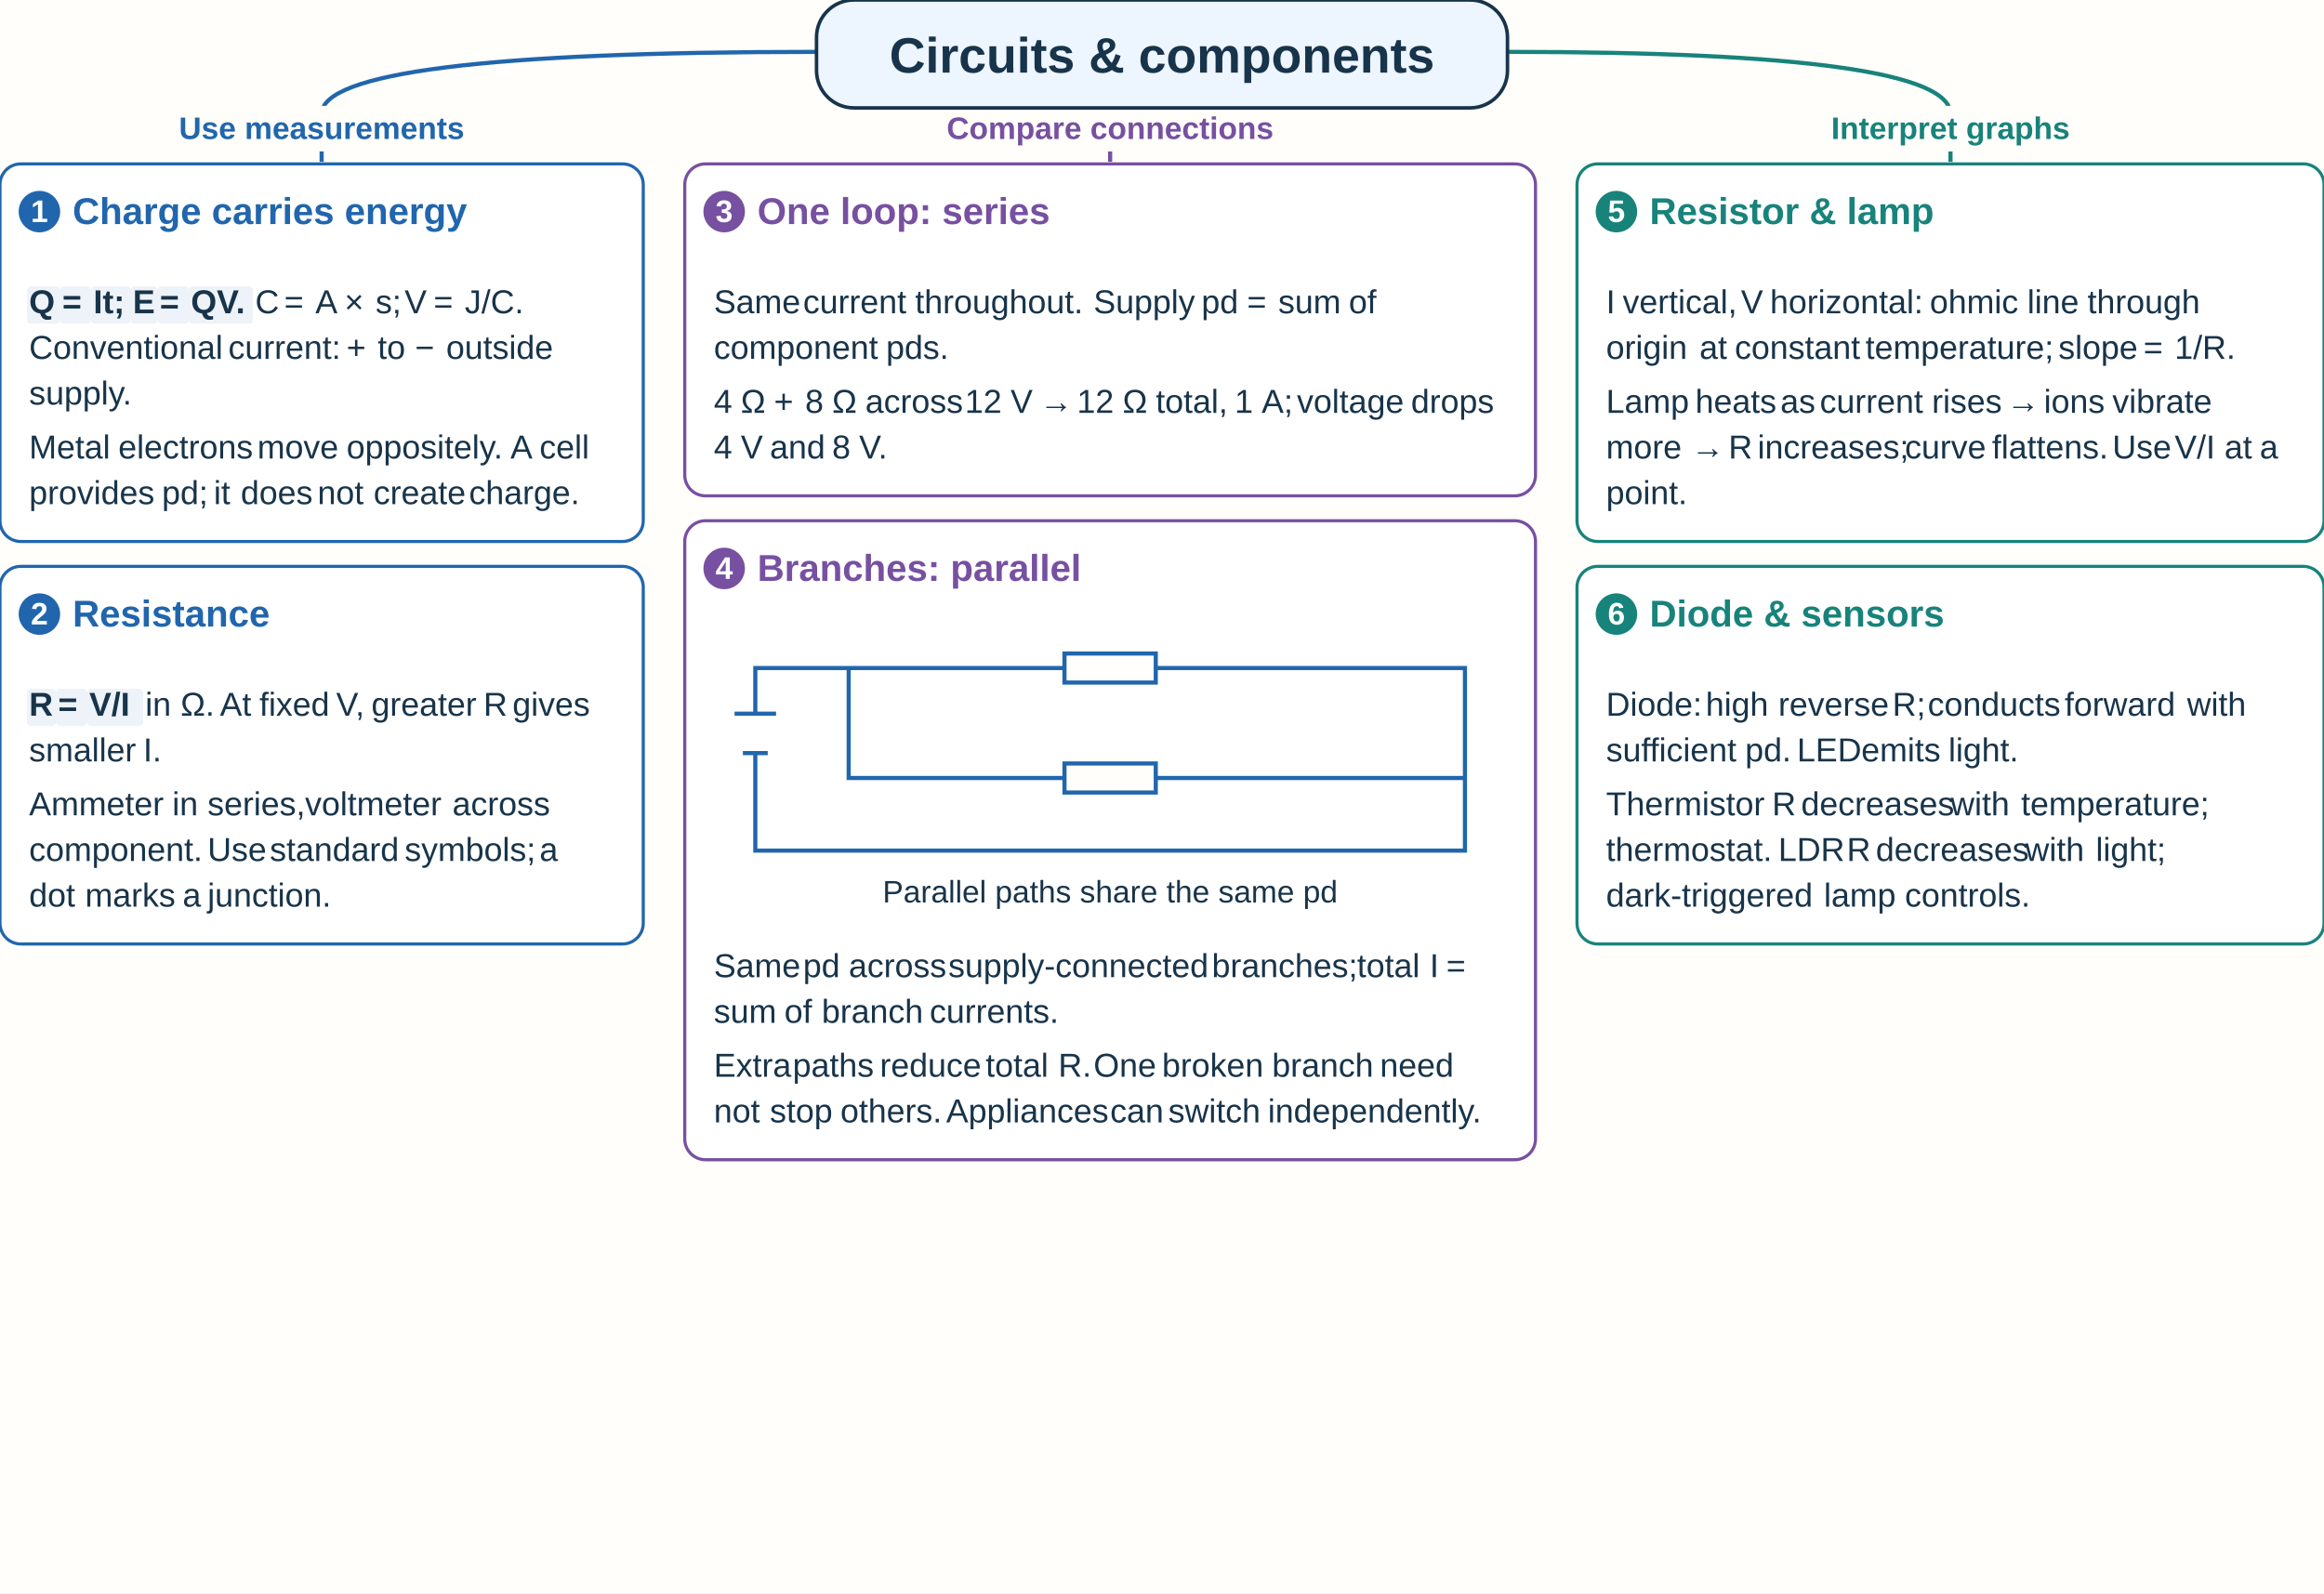
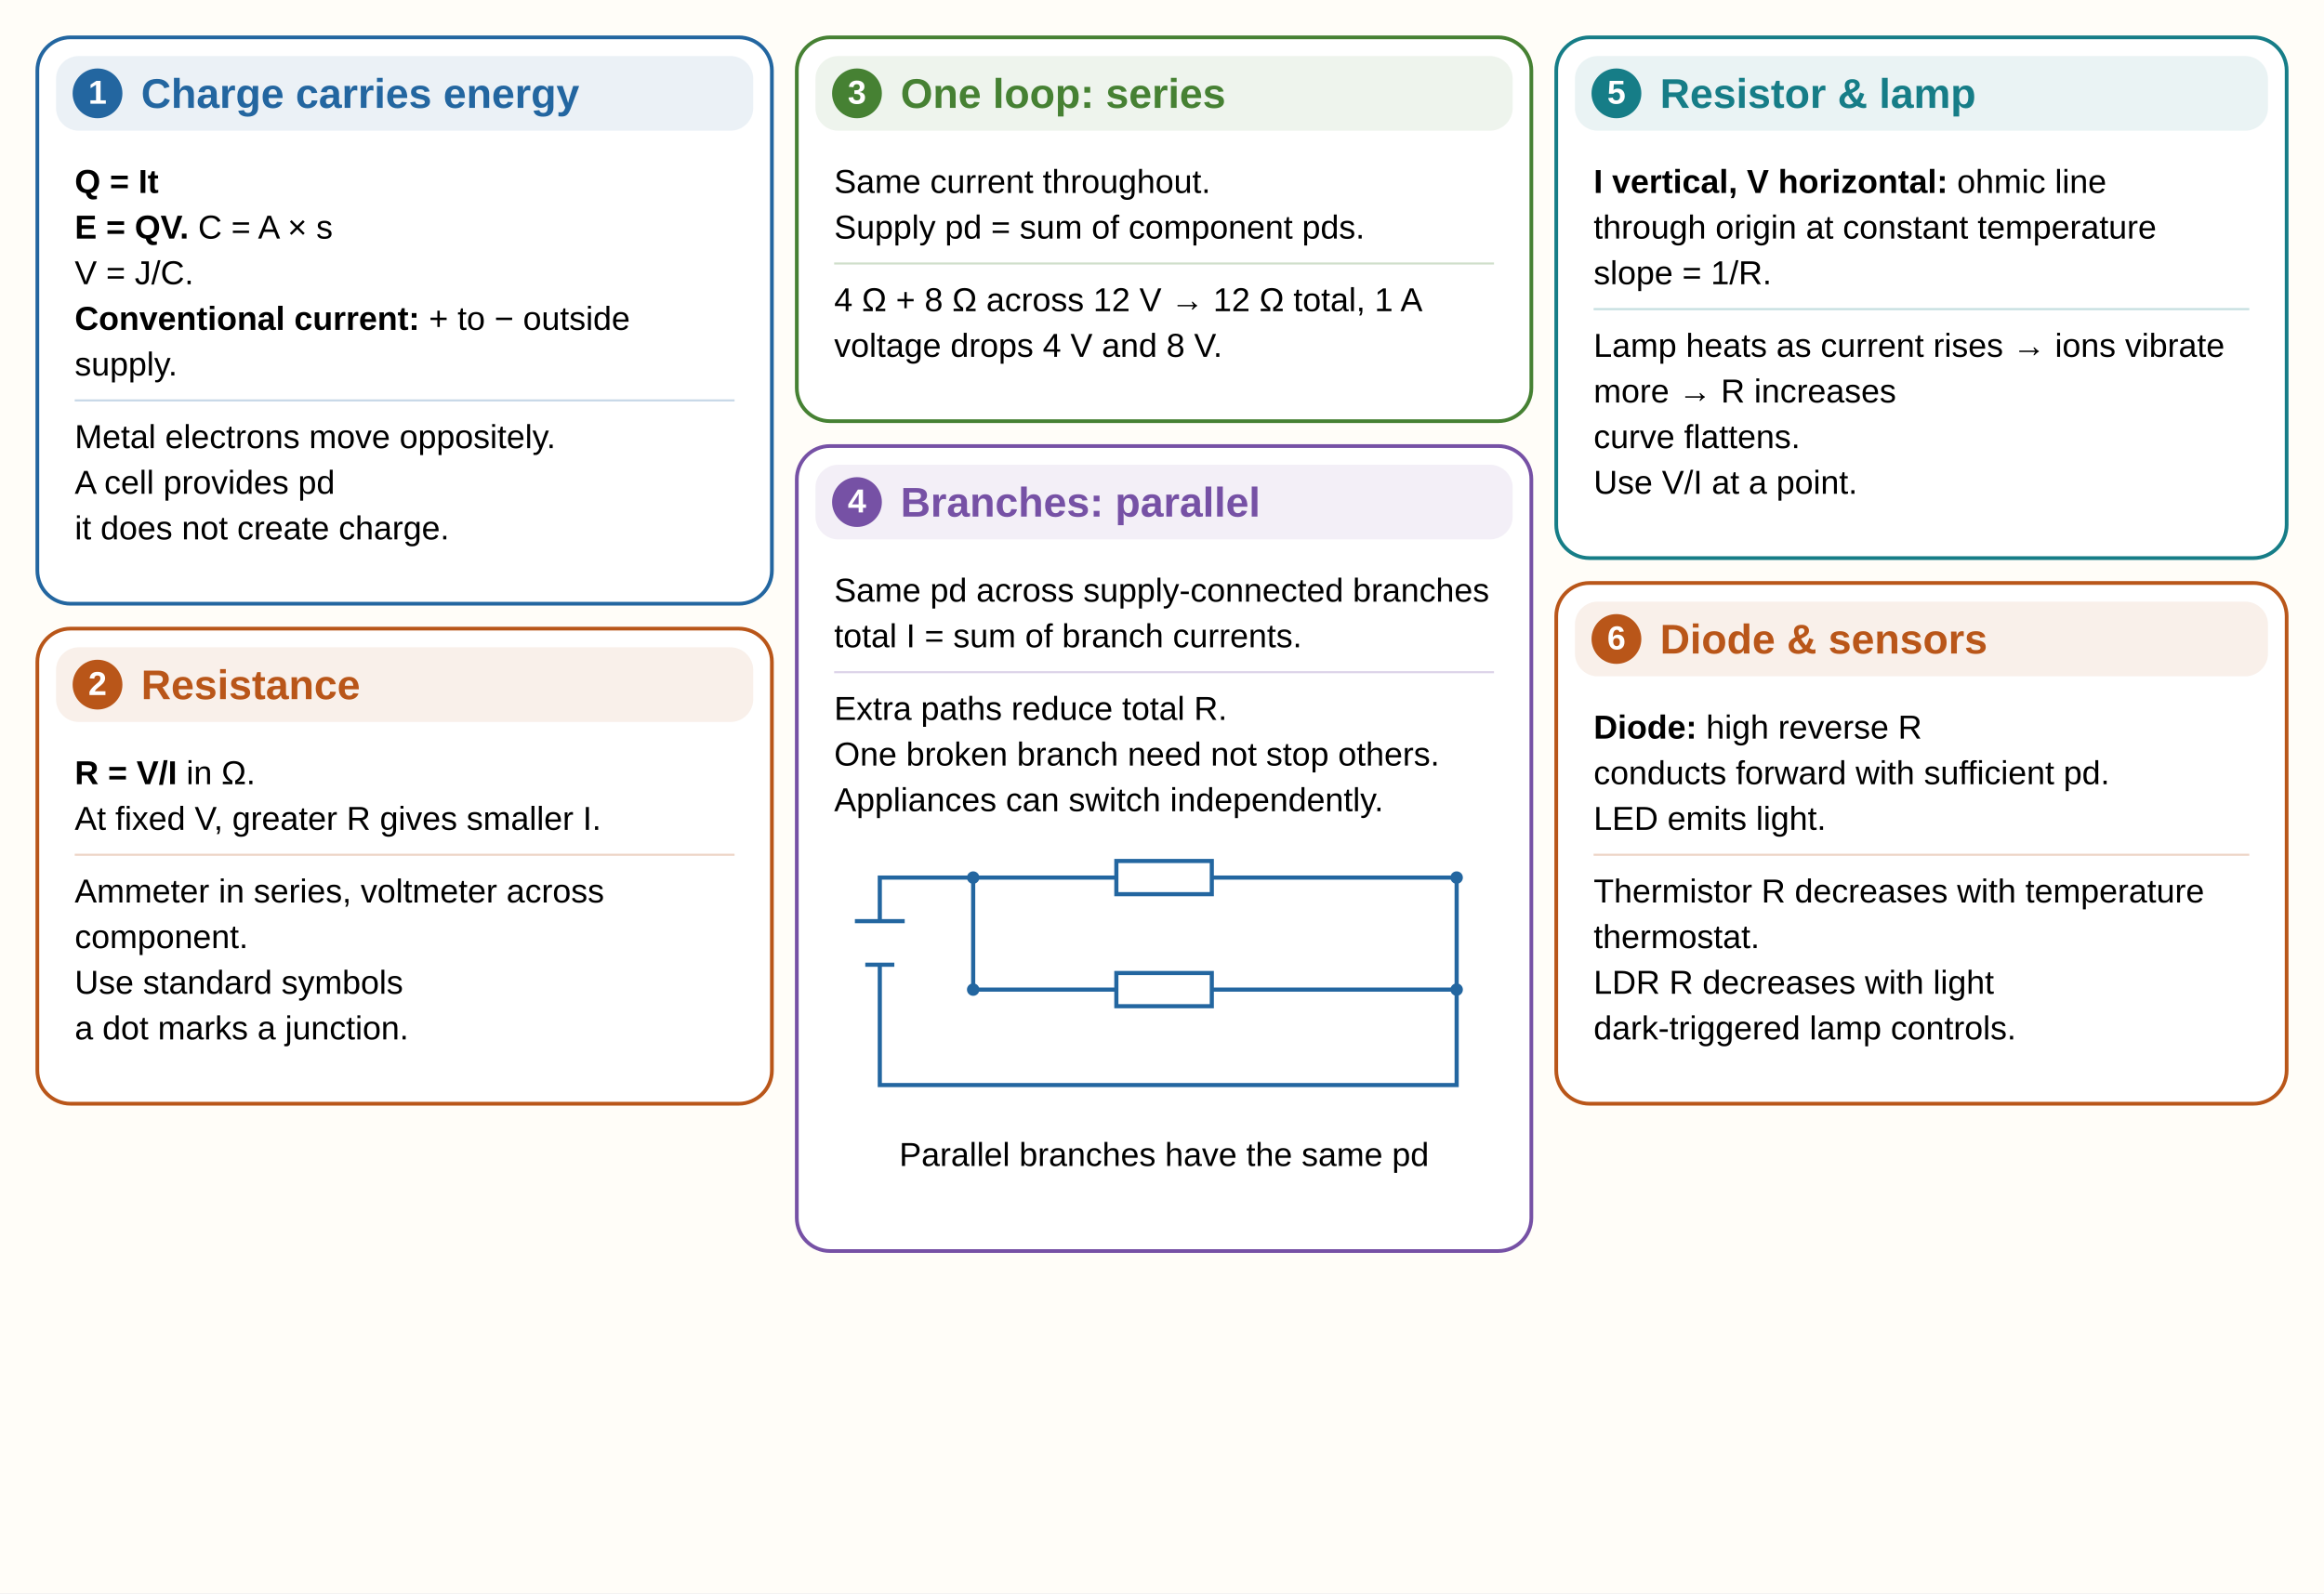
- <svg xmlns="http://www.w3.org/2000/svg" width="2400" height="1645.714" viewBox="0 0 1120 768" role="img" aria-labelledby="title description" data-print-width-mm="277" data-body-size="16">
+ <svg xmlns="http://www.w3.org/2000/svg" width="2400" height="1645.714" viewBox="0 0 1120 768" role="img" aria-labelledby="map-title map-description" data-print-width-mm="277" font-family="Segoe UI,Arial,sans-serif">
  <defs>
-     <radialGradient id="animalFill">
-       <stop stop-color="#fff5de" />
-       <stop offset="1" stop-color="#dceafd" />
-     </radialGradient>
-     <radialGradient id="nucleusFill">
-       <stop stop-color="#ddc7f4" />
-       <stop offset="1" stop-color="#9b79c2" />
-     </radialGradient>
-     <linearGradient id="leafFill" x2="0" y2="1">
-       <stop stop-color="#edf7b8" />
-       <stop offset="1" stop-color="#bfd882" />
-     </linearGradient>
+     <marker id="arrow-2366a0" viewBox="0 0 10 10" refX="9" refY="5" markerWidth="4" markerHeight="4" orient="auto-start-reverse">
+       <path d="M1 1L9 5L1 9" fill="none" stroke="#2366a0" stroke-width="2" stroke-linejoin="round" />
+     </marker>
+     <marker id="arrow-b95619" viewBox="0 0 10 10" refX="9" refY="5" markerWidth="4" markerHeight="4" orient="auto-start-reverse">
+       <path d="M1 1L9 5L1 9" fill="none" stroke="#b95619" stroke-width="2" stroke-linejoin="round" />
+     </marker>
+     <marker id="arrow-468133" viewBox="0 0 10 10" refX="9" refY="5" markerWidth="4" markerHeight="4" orient="auto-start-reverse">
+       <path d="M1 1L9 5L1 9" fill="none" stroke="#468133" stroke-width="2" stroke-linejoin="round" />
+     </marker>
+     <marker id="arrow-7651a5" viewBox="0 0 10 10" refX="9" refY="5" markerWidth="4" markerHeight="4" orient="auto-start-reverse">
+       <path d="M1 1L9 5L1 9" fill="none" stroke="#7651a5" stroke-width="2" stroke-linejoin="round" />
+     </marker>
+     <marker id="arrow-167d87" viewBox="0 0 10 10" refX="9" refY="5" markerWidth="4" markerHeight="4" orient="auto-start-reverse">
+       <path d="M1 1L9 5L1 9" fill="none" stroke="#167d87" stroke-width="2" stroke-linejoin="round" />
+     </marker>
+     <marker id="arrow-b95619" viewBox="0 0 10 10" refX="9" refY="5" markerWidth="4" markerHeight="4" orient="auto-start-reverse">
+       <path d="M1 1L9 5L1 9" fill="none" stroke="#b95619" stroke-width="2" stroke-linejoin="round" />
+     </marker>
  </defs>
-   <rect width="1120" height="768" fill="#fffefa" />
-   <g font-family="Segoe UI, Arial, sans-serif" fill="#18344a">
-     <path class="relationship-path" d="M393.5 25Q155.0 25 155.0 55V78" stroke="#2166ad" stroke-width="2" fill="none" />
-     <rect x="78.0" y="51" width="154.0" height="22" rx="5" fill="#fffefa" />
-     <text class="diagram-label" x="155.00" y="67.00" font-size="15" fill="#2166ad" font-weight="700" text-anchor="middle">Use measurements</text>
-     <g class="map-section" id="section-1" data-source-panel="0" data-bounds="0,0,310,182" transform="translate(0 79)">
-       <rect width="310" height="182" rx="10" fill="white" stroke="#2166ad" stroke-width="1.5" />
-       <g class="section-heading">
-         <circle cx="19" cy="23" r="10" fill="#2166ad" />
-         <text class="" x="19.00" y="28.00" font-size="15" fill="white" font-weight="700" text-anchor="middle">1</text>
-         <text class="" x="35.00" y="29.00" font-size="18" fill="#2166ad" font-weight="700" text-anchor="start">Charge carries energy</text>
-       </g>
-       <g class="section-body">
-         <rect x="13.00" y="59.00" width="16.00" height="18" rx="2" fill="#2166ad" opacity=".08" />
-         <text class="body-text" x="14.00" y="72.00" font-size="16" fill="#18344a" font-weight="700" text-anchor="start">Q</text>
-         <rect x="29.00" y="59.00" width="15.00" height="18" rx="2" fill="#2166ad" opacity=".08" />
-         <text class="body-text" x="30.00" y="72.00" font-size="16" fill="#18344a" font-weight="700" text-anchor="start">=</text>
-         <rect x="44.00" y="59.00" width="19.00" height="18" rx="2" fill="#2166ad" opacity=".08" />
-         <text class="body-text" x="45.00" y="72.00" font-size="16" fill="#18344a" font-weight="700" text-anchor="start">It;</text>
-         <rect x="63.00" y="59.00" width="13.00" height="18" rx="2" fill="#2166ad" opacity=".08" />
-         <text class="body-text" x="64.00" y="72.00" font-size="16" fill="#18344a" font-weight="700" text-anchor="start">E</text>
-         <rect x="76.00" y="59.00" width="15.00" height="18" rx="2" fill="#2166ad" opacity=".08" />
-         <text class="body-text" x="77.00" y="72.00" font-size="16" fill="#18344a" font-weight="700" text-anchor="start">=</text>
-         <rect x="91.00" y="59.00" width="30.98" height="18" rx="2" fill="#2166ad" opacity=".08" />
-         <text class="body-text" x="92.00" y="72.00" font-size="16" fill="#18344a" font-weight="700" text-anchor="start">QV.</text>
-         <text class="body-text" x="122.98" y="72.00" font-size="16" fill="#18344a" font-weight="400" text-anchor="start">C</text>
-         <text class="body-text" x="136.98" y="72.00" font-size="16" fill="#18344a" font-weight="400" text-anchor="start">=</text>
-         <text class="body-text" x="151.98" y="72.00" font-size="16" fill="#18344a" font-weight="400" text-anchor="start">A</text>
-         <text class="body-text" x="165.98" y="72.00" font-size="16" fill="#18344a" font-weight="400" text-anchor="start">×</text>
-         <text class="body-text" x="180.98" y="72.00" font-size="16" fill="#18344a" font-weight="400" text-anchor="start">s;</text>
-         <text class="body-text" x="194.98" y="72.00" font-size="16" fill="#18344a" font-weight="400" text-anchor="start">V</text>
-         <text class="body-text" x="208.98" y="72.00" font-size="16" fill="#18344a" font-weight="400" text-anchor="start">=</text>
-         <text class="body-text" x="223.98" y="72.00" font-size="16" fill="#18344a" font-weight="400" text-anchor="start">J/C.</text>
-         <text class="body-text" x="14.00" y="94.00" font-size="16" fill="#18344a" font-weight="400" text-anchor="start">Conventional</text>
-         <text class="body-text" x="110.00" y="94.00" font-size="16" fill="#18344a" font-weight="400" text-anchor="start">current:</text>
-         <text class="body-text" x="167.00" y="94.00" font-size="16" fill="#18344a" font-weight="400" text-anchor="start">+</text>
-         <text class="body-text" x="182.00" y="94.00" font-size="16" fill="#18344a" font-weight="400" text-anchor="start">to</text>
-         <text class="body-text" x="200.00" y="94.00" font-size="16" fill="#18344a" font-weight="400" text-anchor="start">−</text>
-         <text class="body-text" x="215.00" y="94.00" font-size="16" fill="#18344a" font-weight="400" text-anchor="start">outside</text>
-         <text class="body-text" x="14.00" y="116.00" font-size="16" fill="#18344a" font-weight="400" text-anchor="start">supply.</text>
-         <text class="body-text" x="14.00" y="142.00" font-size="16" fill="#18344a" font-weight="400" text-anchor="start">Metal</text>
-         <text class="body-text" x="57.00" y="142.00" font-size="16" fill="#18344a" font-weight="400" text-anchor="start">electrons</text>
-         <text class="body-text" x="124.00" y="142.00" font-size="16" fill="#18344a" font-weight="400" text-anchor="start">move</text>
-         <text class="body-text" x="167.00" y="142.00" font-size="16" fill="#18344a" font-weight="400" text-anchor="start">oppositely.</text>
-         <text class="body-text" x="245.98" y="142.00" font-size="16" fill="#18344a" font-weight="400" text-anchor="start">A</text>
-         <text class="body-text" x="259.98" y="142.00" font-size="16" fill="#18344a" font-weight="400" text-anchor="start">cell</text>
-         <text class="body-text" x="14.00" y="164.00" font-size="16" fill="#18344a" font-weight="400" text-anchor="start">provides</text>
-         <text class="body-text" x="78.00" y="164.00" font-size="16" fill="#18344a" font-weight="400" text-anchor="start">pd;</text>
-         <text class="body-text" x="103.00" y="164.00" font-size="16" fill="#18344a" font-weight="400" text-anchor="start">it</text>
-         <text class="body-text" x="116.00" y="164.00" font-size="16" fill="#18344a" font-weight="400" text-anchor="start">does</text>
-         <text class="body-text" x="153.00" y="164.00" font-size="16" fill="#18344a" font-weight="400" text-anchor="start">not</text>
-         <text class="body-text" x="180.00" y="164.00" font-size="16" fill="#18344a" font-weight="400" text-anchor="start">create</text>
-         <text class="body-text" x="226.00" y="164.00" font-size="16" fill="#18344a" font-weight="400" text-anchor="start">charge.</text>
+   <rect width="1120" height="768" fill="#fffdf8" />
+   <g class="map-section" id="section-1" data-source-panel="0" data-bounds="0,0,354,273" transform="translate(18 18)">
+     <rect width="354" height="273" rx="16" fill="white" stroke="#2366a0" stroke-width="1.8" />
+     <g class="section-heading">
+       <rect x="9" y="9" width="336" height="36" rx="11" fill="#2366a0" opacity=".09" />
+       <circle cx="29" cy="27" r="12" fill="#2366a0" />
+       <text class="diagram-label" x="29" y="32" font-size="16" fill="white" font-weight="700" text-anchor="middle">1</text>
+       <text class="panel-title" x="50" y="34" font-size="20" fill="#2366a0" font-weight="700" text-anchor="start">Charge carries energy</text>
+     </g>
+     <g class="section-body">
+       <text class="body-text" x="18" y="75" font-size="16" fill="#000000" font-weight="400" text-anchor="start">
+         <tspan font-weight="700">Q</tspan>
+         <tspan font-weight="700">=</tspan>
+         <tspan font-weight="700">It</tspan>
+       </text>
+       <text class="body-text" x="18" y="97" font-size="16" fill="#000000" font-weight="400" text-anchor="start">
+         <tspan font-weight="700">E</tspan>
+         <tspan font-weight="700">=</tspan>
+         <tspan font-weight="700">QV.</tspan> C = A × s</text>
+       <text class="body-text" x="18" y="119" font-size="16" fill="#000000" font-weight="400" text-anchor="start">V = J/C.</text>
+       <text class="body-text" x="18" y="141" font-size="16" fill="#000000" font-weight="400" text-anchor="start">
+         <tspan font-weight="700">Conventional</tspan>
+         <tspan font-weight="700">current:</tspan> + to − outside</text>
+       <text class="body-text" x="18" y="163" font-size="16" fill="#000000" font-weight="400" text-anchor="start">supply.</text>
+       <path class="section-divider" d="M18 175H336" stroke="#2366a0" stroke-opacity=".25" stroke-width="1" fill="none" />
+       <text class="body-text" x="18" y="198" font-size="16" fill="#000000" font-weight="400" text-anchor="start">Metal electrons move oppositely.</text>
+       <text class="body-text" x="18" y="220" font-size="16" fill="#000000" font-weight="400" text-anchor="start">A cell provides pd</text>
+       <text class="body-text" x="18" y="242" font-size="16" fill="#000000" font-weight="400" text-anchor="start">it does not create charge.</text>
+     </g>
+   </g>
+   <g class="map-section" id="section-2" data-source-panel="1" data-bounds="0,0,354,229" transform="translate(18 303)">
+     <rect width="354" height="229" rx="16" fill="white" stroke="#b95619" stroke-width="1.8" />
+     <g class="section-heading">
+       <rect x="9" y="9" width="336" height="36" rx="11" fill="#b95619" opacity=".09" />
+       <circle cx="29" cy="27" r="12" fill="#b95619" />
+       <text class="diagram-label" x="29" y="32" font-size="16" fill="white" font-weight="700" text-anchor="middle">2</text>
+       <text class="panel-title" x="50" y="34" font-size="20" fill="#b95619" font-weight="700" text-anchor="start">Resistance</text>
+     </g>
+     <g class="section-body">
+       <text class="body-text" x="18" y="75" font-size="16" fill="#000000" font-weight="400" text-anchor="start">
+         <tspan font-weight="700">R</tspan>
+         <tspan font-weight="700">=</tspan>
+         <tspan font-weight="700">V/I</tspan> in Ω.</text>
+       <text class="body-text" x="18" y="97" font-size="16" fill="#000000" font-weight="400" text-anchor="start">At fixed V, greater R gives smaller I.</text>
+       <path class="section-divider" d="M18 109H336" stroke="#b95619" stroke-opacity=".25" stroke-width="1" fill="none" />
+       <text class="body-text" x="18" y="132" font-size="16" fill="#000000" font-weight="400" text-anchor="start">Ammeter in series, voltmeter across</text>
+       <text class="body-text" x="18" y="154" font-size="16" fill="#000000" font-weight="400" text-anchor="start">component.</text>
+       <text class="body-text" x="18" y="176" font-size="16" fill="#000000" font-weight="400" text-anchor="start">Use standard symbols</text>
+       <text class="body-text" x="18" y="198" font-size="16" fill="#000000" font-weight="400" text-anchor="start">a dot marks a junction.</text>
+     </g>
+   </g>
+   <g class="map-section" id="section-3" data-source-panel="2" data-bounds="0,0,354,185" transform="translate(384 18)">
+     <rect width="354" height="185" rx="16" fill="white" stroke="#468133" stroke-width="1.8" />
+     <g class="section-heading">
+       <rect x="9" y="9" width="336" height="36" rx="11" fill="#468133" opacity=".09" />
+       <circle cx="29" cy="27" r="12" fill="#468133" />
+       <text class="diagram-label" x="29" y="32" font-size="16" fill="white" font-weight="700" text-anchor="middle">3</text>
+       <text class="panel-title" x="50" y="34" font-size="20" fill="#468133" font-weight="700" text-anchor="start">One loop: series</text>
+     </g>
+     <g class="section-body">
+       <text class="body-text" x="18" y="75" font-size="16" fill="#000000" font-weight="400" text-anchor="start">Same current throughout.</text>
+       <text class="body-text" x="18" y="97" font-size="16" fill="#000000" font-weight="400" text-anchor="start">Supply pd = sum of component pds.</text>
+       <path class="section-divider" d="M18 109H336" stroke="#468133" stroke-opacity=".25" stroke-width="1" fill="none" />
+       <text class="body-text" x="18" y="132" font-size="16" fill="#000000" font-weight="400" text-anchor="start">4 Ω + 8 Ω across 12 V → 12 Ω total, 1 A</text>
+       <text class="body-text" x="18" y="154" font-size="16" fill="#000000" font-weight="400" text-anchor="start">voltage drops 4 V and 8 V.</text>
+     </g>
+   </g>
+   <g class="map-section" id="section-4" data-source-panel="3" data-bounds="0,0,354,388" transform="translate(384 215)">
+     <rect width="354" height="388" rx="16" fill="white" stroke="#7651a5" stroke-width="1.8" />
+     <g class="section-heading">
+       <rect x="9" y="9" width="336" height="36" rx="11" fill="#7651a5" opacity=".09" />
+       <circle cx="29" cy="27" r="12" fill="#7651a5" />
+       <text class="diagram-label" x="29" y="32" font-size="16" fill="white" font-weight="700" text-anchor="middle">4</text>
+       <text class="panel-title" x="50" y="34" font-size="20" fill="#7651a5" font-weight="700" text-anchor="start">Branches: parallel</text>
+     </g>
+     <g class="section-body">
+       <text class="body-text" x="18" y="75" font-size="16" fill="#000000" font-weight="400" text-anchor="start">Same pd across supply-connected branches</text>
+       <text class="body-text" x="18" y="97" font-size="16" fill="#000000" font-weight="400" text-anchor="start">total I = sum of branch currents.</text>
+       <path class="section-divider" d="M18 109H336" stroke="#7651a5" stroke-opacity=".25" stroke-width="1" fill="none" />
+       <text class="body-text" x="18" y="132" font-size="16" fill="#000000" font-weight="400" text-anchor="start">Extra paths reduce total R.</text>
+       <text class="body-text" x="18" y="154" font-size="16" fill="#000000" font-weight="400" text-anchor="start">One broken branch need not stop others.</text>
+       <text class="body-text" x="18" y="176" font-size="16" fill="#000000" font-weight="400" text-anchor="start">Appliances can switch independently.</text>
+       <g transform="translate(18 194)">
+         <g class="concept-illustration">
+           <path d="M22 35V14H67M22 56V114H300V14H182.0M67 14H136.0M67 14V68H136.0M182.0 68H300M10 35H34M15 56H29" fill="none" stroke="#2366a0" stroke-width="2" />
+           <rect x="136.0" y="6" width="46" height="16" fill="white" stroke="#2366a0" stroke-width="2" />
+           <rect x="136.0" y="60" width="46" height="16" fill="white" stroke="#2366a0" stroke-width="2" />
+           <circle cx="67" cy="14" r="3" fill="#2366a0" />
+           <circle cx="67" cy="68" r="3" fill="#2366a0" />
+           <circle cx="300" cy="14" r="3" fill="#2366a0" />
+           <circle cx="300" cy="68" r="3" fill="#2366a0" />
+           <text class="diagram-label" x="159.0" y="153" font-size="16" fill="#000000" text-anchor="middle">Parallel branches have the same pd</text>
+         </g>
      </g>
    </g>
-     <g class="map-section" id="section-2" data-source-panel="1" data-bounds="0,0,310,182" transform="translate(0 273)">
-       <rect width="310" height="182" rx="10" fill="white" stroke="#2166ad" stroke-width="1.5" />
-       <g class="section-heading">
-         <circle cx="19" cy="23" r="10" fill="#2166ad" />
-         <text class="" x="19.00" y="28.00" font-size="15" fill="white" font-weight="700" text-anchor="middle">2</text>
-         <text class="" x="35.00" y="29.00" font-size="18" fill="#2166ad" font-weight="700" text-anchor="start">Resistance</text>
-       </g>
-       <g class="section-body">
-         <rect x="13.00" y="59.00" width="14.00" height="18" rx="2" fill="#2166ad" opacity=".08" />
-         <text class="body-text" x="14.00" y="72.00" font-size="16" fill="#18344a" font-weight="700" text-anchor="start">R</text>
-         <rect x="27.00" y="59.00" width="15.00" height="18" rx="2" fill="#2166ad" opacity=".08" />
-         <text class="body-text" x="28.00" y="72.00" font-size="16" fill="#18344a" font-weight="700" text-anchor="start">=</text>
-         <rect x="42.00" y="59.00" width="27.00" height="18" rx="2" fill="#2166ad" opacity=".08" />
-         <text class="body-text" x="43.00" y="72.00" font-size="16" fill="#18344a" font-weight="700" text-anchor="start">V/I</text>
-         <text class="body-text" x="70.00" y="72.00" font-size="16" fill="#18344a" font-weight="400" text-anchor="start">in</text>
-         <text class="body-text" x="87.00" y="72.00" font-size="16" fill="#18344a" font-weight="400" text-anchor="start">Ω.</text>
-         <text class="body-text" x="106.00" y="72.00" font-size="16" fill="#18344a" font-weight="400" text-anchor="start">At</text>
-         <text class="body-text" x="125.00" y="72.00" font-size="16" fill="#18344a" font-weight="400" text-anchor="start">fixed</text>
-         <text class="body-text" x="162.00" y="72.00" font-size="16" fill="#18344a" font-weight="400" text-anchor="start">V,</text>
-         <text class="body-text" x="178.98" y="72.00" font-size="16" fill="#18344a" font-weight="400" text-anchor="start">greater</text>
-         <text class="body-text" x="232.98" y="72.00" font-size="16" fill="#18344a" font-weight="400" text-anchor="start">R</text>
-         <text class="body-text" x="246.98" y="72.00" font-size="16" fill="#18344a" font-weight="400" text-anchor="start">gives</text>
-         <text class="body-text" x="14.00" y="94.00" font-size="16" fill="#18344a" font-weight="400" text-anchor="start">smaller</text>
-         <text class="body-text" x="69.00" y="94.00" font-size="16" fill="#18344a" font-weight="400" text-anchor="start">I.</text>
-         <text class="body-text" x="14.00" y="120.00" font-size="16" fill="#18344a" font-weight="400" text-anchor="start">Ammeter</text>
-         <text class="body-text" x="83.00" y="120.00" font-size="16" fill="#18344a" font-weight="400" text-anchor="start">in</text>
-         <text class="body-text" x="100.00" y="120.00" font-size="16" fill="#18344a" font-weight="400" text-anchor="start">series,</text>
-         <text class="body-text" x="147.00" y="120.00" font-size="16" fill="#18344a" font-weight="400" text-anchor="start">voltmeter</text>
-         <text class="body-text" x="218.00" y="120.00" font-size="16" fill="#18344a" font-weight="400" text-anchor="start">across</text>
-         <text class="body-text" x="14.00" y="142.00" font-size="16" fill="#18344a" font-weight="400" text-anchor="start">component.</text>
-         <text class="body-text" x="100.00" y="142.00" font-size="16" fill="#18344a" font-weight="400" text-anchor="start">Use</text>
-         <text class="body-text" x="130.00" y="142.00" font-size="16" fill="#18344a" font-weight="400" text-anchor="start">standard</text>
-         <text class="body-text" x="195.00" y="142.00" font-size="16" fill="#18344a" font-weight="400" text-anchor="start">symbols;</text>
-         <text class="body-text" x="260.00" y="142.00" font-size="16" fill="#18344a" font-weight="400" text-anchor="start">a</text>
-         <text class="body-text" x="14.00" y="164.00" font-size="16" fill="#18344a" font-weight="400" text-anchor="start">dot</text>
-         <text class="body-text" x="41.00" y="164.00" font-size="16" fill="#18344a" font-weight="400" text-anchor="start">marks</text>
-         <text class="body-text" x="88.00" y="164.00" font-size="16" fill="#18344a" font-weight="400" text-anchor="start">a</text>
-         <text class="body-text" x="100.00" y="164.00" font-size="16" fill="#18344a" font-weight="400" text-anchor="start">junction.</text>
-       </g>
+   </g>
+   <g class="map-section" id="section-5" data-source-panel="4" data-bounds="0,0,352,251" transform="translate(750 18)">
+     <rect width="352" height="251" rx="16" fill="white" stroke="#167d87" stroke-width="1.8" />
+     <g class="section-heading">
+       <rect x="9" y="9" width="334" height="36" rx="11" fill="#167d87" opacity=".09" />
+       <circle cx="29" cy="27" r="12" fill="#167d87" />
+       <text class="diagram-label" x="29" y="32" font-size="16" fill="white" font-weight="700" text-anchor="middle">5</text>
+       <text class="panel-title" x="50" y="34" font-size="20" fill="#167d87" font-weight="700" text-anchor="start">Resistor &amp; lamp</text>
    </g>
-     <path class="relationship-path" d="M560 52Q535.0 55 535.0 55V78" stroke="#7750a1" stroke-width="2" fill="none" />
-     <rect x="449.5" y="51" width="171.0" height="22" rx="5" fill="#fffefa" />
-     <text class="diagram-label" x="535.00" y="67.00" font-size="15" fill="#7750a1" font-weight="700" text-anchor="middle">Compare connections</text>
-     <g class="map-section" id="section-3" data-source-panel="2" data-bounds="0,0,410,160" transform="translate(330 79)">
-       <rect width="410" height="160" rx="10" fill="white" stroke="#7750a1" stroke-width="1.5" />
-       <g class="section-heading">
-         <circle cx="19" cy="23" r="10" fill="#7750a1" />
-         <text class="" x="19.00" y="28.00" font-size="15" fill="white" font-weight="700" text-anchor="middle">3</text>
-         <text class="" x="35.00" y="29.00" font-size="18" fill="#7750a1" font-weight="700" text-anchor="start">One loop: series</text>
-       </g>
-       <g class="section-body">
-         <text class="body-text" x="14.00" y="72.00" font-size="16" fill="#18344a" font-weight="400" text-anchor="start">Same</text>
-         <text class="body-text" x="57.00" y="72.00" font-size="16" fill="#18344a" font-weight="400" text-anchor="start">current</text>
-         <text class="body-text" x="111.00" y="72.00" font-size="16" fill="#18344a" font-weight="400" text-anchor="start">throughout.</text>
-         <text class="body-text" x="197.00" y="72.00" font-size="16" fill="#18344a" font-weight="400" text-anchor="start">Supply</text>
-         <text class="body-text" x="249.00" y="72.00" font-size="16" fill="#18344a" font-weight="400" text-anchor="start">pd</text>
-         <text class="body-text" x="271.00" y="72.00" font-size="16" fill="#18344a" font-weight="400" text-anchor="start">=</text>
-         <text class="body-text" x="286.00" y="72.00" font-size="16" fill="#18344a" font-weight="400" text-anchor="start">sum</text>
-         <text class="body-text" x="320.00" y="72.00" font-size="16" fill="#18344a" font-weight="400" text-anchor="start">of</text>
-         <text class="body-text" x="14.00" y="94.00" font-size="16" fill="#18344a" font-weight="400" text-anchor="start">component</text>
-         <text class="body-text" x="97.00" y="94.00" font-size="16" fill="#18344a" font-weight="400" text-anchor="start">pds.</text>
-         <text class="body-text" x="14.00" y="120.00" font-size="16" fill="#18344a" font-weight="400" text-anchor="start">4</text>
-         <text class="body-text" x="27.00" y="120.00" font-size="16" fill="#18344a" font-weight="400" text-anchor="start">Ω</text>
-         <text class="body-text" x="43.00" y="120.00" font-size="16" fill="#18344a" font-weight="400" text-anchor="start">+</text>
-         <text class="body-text" x="58.00" y="120.00" font-size="16" fill="#18344a" font-weight="400" text-anchor="start">8</text>
-         <text class="body-text" x="71.00" y="120.00" font-size="16" fill="#18344a" font-weight="400" text-anchor="start">Ω</text>
-         <text class="body-text" x="87.00" y="120.00" font-size="16" fill="#18344a" font-weight="400" text-anchor="start">across</text>
-         <text class="body-text" x="135.00" y="120.00" font-size="16" fill="#18344a" font-weight="400" text-anchor="start">12</text>
-         <text class="body-text" x="157.00" y="120.00" font-size="16" fill="#18344a" font-weight="400" text-anchor="start">V</text>
-         <text class="body-text" x="171.00" y="120.00" font-size="16" fill="#18344a" font-weight="400" text-anchor="start">→</text>
-         <text class="body-text" x="189.00" y="120.00" font-size="16" fill="#18344a" font-weight="400" text-anchor="start">12</text>
-         <text class="body-text" x="211.00" y="120.00" font-size="16" fill="#18344a" font-weight="400" text-anchor="start">Ω</text>
-         <text class="body-text" x="227.00" y="120.00" font-size="16" fill="#18344a" font-weight="400" text-anchor="start">total,</text>
-         <text class="body-text" x="265.00" y="120.00" font-size="16" fill="#18344a" font-weight="400" text-anchor="start">1</text>
-         <text class="body-text" x="278.00" y="120.00" font-size="16" fill="#18344a" font-weight="400" text-anchor="start">A;</text>
-         <text class="body-text" x="295.00" y="120.00" font-size="16" fill="#18344a" font-weight="400" text-anchor="start">voltage</text>
-         <text class="body-text" x="350.00" y="120.00" font-size="16" fill="#18344a" font-weight="400" text-anchor="start">drops</text>
-         <text class="body-text" x="14.00" y="142.00" font-size="16" fill="#18344a" font-weight="400" text-anchor="start">4</text>
-         <text class="body-text" x="27.00" y="142.00" font-size="16" fill="#18344a" font-weight="400" text-anchor="start">V</text>
-         <text class="body-text" x="41.00" y="142.00" font-size="16" fill="#18344a" font-weight="400" text-anchor="start">and</text>
-         <text class="body-text" x="71.00" y="142.00" font-size="16" fill="#18344a" font-weight="400" text-anchor="start">8</text>
-         <text class="body-text" x="84.00" y="142.00" font-size="16" fill="#18344a" font-weight="400" text-anchor="start">V.</text>
-       </g>
+     <g class="section-body">
+       <text class="body-text" x="18" y="75" font-size="16" fill="#000000" font-weight="400" text-anchor="start">
+         <tspan font-weight="700">I</tspan>
+         <tspan font-weight="700">vertical,</tspan>
+         <tspan font-weight="700">V</tspan>
+         <tspan font-weight="700">horizontal:</tspan> ohmic line</text>
+       <text class="body-text" x="18" y="97" font-size="16" fill="#000000" font-weight="400" text-anchor="start">through origin at constant temperature</text>
+       <text class="body-text" x="18" y="119" font-size="16" fill="#000000" font-weight="400" text-anchor="start">slope = 1/R.</text>
+       <path class="section-divider" d="M18 131H334" stroke="#167d87" stroke-opacity=".25" stroke-width="1" fill="none" />
+       <text class="body-text" x="18" y="154" font-size="16" fill="#000000" font-weight="400" text-anchor="start">Lamp heats as current rises → ions vibrate</text>
+       <text class="body-text" x="18" y="176" font-size="16" fill="#000000" font-weight="400" text-anchor="start">more → R increases</text>
+       <text class="body-text" x="18" y="198" font-size="16" fill="#000000" font-weight="400" text-anchor="start">curve flattens.</text>
+       <text class="body-text" x="18" y="220" font-size="16" fill="#000000" font-weight="400" text-anchor="start">Use V/I at a point.</text>
    </g>
-     <g class="map-section" id="section-4" data-source-panel="3" data-bounds="0,0,410,308" transform="translate(330 251)">
-       <rect width="410" height="308" rx="10" fill="white" stroke="#7750a1" stroke-width="1.5" />
-       <g class="section-heading">
-         <circle cx="19" cy="23" r="10" fill="#7750a1" />
-         <text class="" x="19.00" y="28.00" font-size="15" fill="white" font-weight="700" text-anchor="middle">4</text>
-         <text class="" x="35.00" y="29.00" font-size="18" fill="#7750a1" font-weight="700" text-anchor="start">Branches: parallel</text>
-       </g>
-       <g class="section-body">
-         <g class="concept-illustration" transform="translate(14 59)">
-           <path d="M20 34V12H65M20 53V100H362V12H213.0M65 12H169.0M65 12V65H169.0M213.0 65H362M10 34H30M14 53H26" fill="none" stroke="#2166ad" stroke-width="2" />
-           <rect x="169.0" y="5" width="44" height="14" fill="#fffefa" stroke="#2166ad" stroke-width="2" />
-           <rect x="169.0" y="58" width="44" height="14" fill="#fffefa" stroke="#2166ad" stroke-width="2" />
-           <text class="diagram-label" x="191.00" y="125.00" font-size="15" fill="#18344a" font-weight="400" text-anchor="middle">Parallel paths share the same pd</text>
-         </g>
-         <text class="body-text" x="14.00" y="220.00" font-size="16" fill="#18344a" font-weight="400" text-anchor="start">Same</text>
-         <text class="body-text" x="57.00" y="220.00" font-size="16" fill="#18344a" font-weight="400" text-anchor="start">pd</text>
-         <text class="body-text" x="79.00" y="220.00" font-size="16" fill="#18344a" font-weight="400" text-anchor="start">across</text>
-         <text class="body-text" x="127.00" y="220.00" font-size="16" fill="#18344a" font-weight="400" text-anchor="start">supply-connected</text>
-         <text class="body-text" x="254.00" y="220.00" font-size="16" fill="#18344a" font-weight="400" text-anchor="start">branches;</text>
-         <text class="body-text" x="324.00" y="220.00" font-size="16" fill="#18344a" font-weight="400" text-anchor="start">total</text>
-         <text class="body-text" x="359.00" y="220.00" font-size="16" fill="#18344a" font-weight="400" text-anchor="start">I</text>
-         <text class="body-text" x="367.00" y="220.00" font-size="16" fill="#18344a" font-weight="400" text-anchor="start">=</text>
-         <text class="body-text" x="14.00" y="242.00" font-size="16" fill="#18344a" font-weight="400" text-anchor="start">sum</text>
-         <text class="body-text" x="48.00" y="242.00" font-size="16" fill="#18344a" font-weight="400" text-anchor="start">of</text>
-         <text class="body-text" x="66.00" y="242.00" font-size="16" fill="#18344a" font-weight="400" text-anchor="start">branch</text>
-         <text class="body-text" x="118.00" y="242.00" font-size="16" fill="#18344a" font-weight="400" text-anchor="start">currents.</text>
-         <text class="body-text" x="14.00" y="268.00" font-size="16" fill="#18344a" font-weight="400" text-anchor="start">Extra</text>
-         <text class="body-text" x="52.00" y="268.00" font-size="16" fill="#18344a" font-weight="400" text-anchor="start">paths</text>
-         <text class="body-text" x="94.00" y="268.00" font-size="16" fill="#18344a" font-weight="400" text-anchor="start">reduce</text>
-         <text class="body-text" x="145.00" y="268.00" font-size="16" fill="#18344a" font-weight="400" text-anchor="start">total</text>
-         <text class="body-text" x="180.00" y="268.00" font-size="16" fill="#18344a" font-weight="400" text-anchor="start">R.</text>
-         <text class="body-text" x="197.00" y="268.00" font-size="16" fill="#18344a" font-weight="400" text-anchor="start">One</text>
-         <text class="body-text" x="230.00" y="268.00" font-size="16" fill="#18344a" font-weight="400" text-anchor="start">broken</text>
-         <text class="body-text" x="283.00" y="268.00" font-size="16" fill="#18344a" font-weight="400" text-anchor="start">branch</text>
-         <text class="body-text" x="335.00" y="268.00" font-size="16" fill="#18344a" font-weight="400" text-anchor="start">need</text>
-         <text class="body-text" x="14.00" y="290.00" font-size="16" fill="#18344a" font-weight="400" text-anchor="start">not</text>
-         <text class="body-text" x="41.00" y="290.00" font-size="16" fill="#18344a" font-weight="400" text-anchor="start">stop</text>
-         <text class="body-text" x="75.00" y="290.00" font-size="16" fill="#18344a" font-weight="400" text-anchor="start">others.</text>
-         <text class="body-text" x="126.00" y="290.00" font-size="16" fill="#18344a" font-weight="400" text-anchor="start">Appliances</text>
-         <text class="body-text" x="205.00" y="290.00" font-size="16" fill="#18344a" font-weight="400" text-anchor="start">can</text>
-         <text class="body-text" x="233.00" y="290.00" font-size="16" fill="#18344a" font-weight="400" text-anchor="start">switch</text>
-         <text class="body-text" x="281.00" y="290.00" font-size="16" fill="#18344a" font-weight="400" text-anchor="start">independently.</text>
-       </g>
+   </g>
+   <g class="map-section" id="section-6" data-source-panel="5" data-bounds="0,0,352,251" transform="translate(750 281)">
+     <rect width="352" height="251" rx="16" fill="white" stroke="#b95619" stroke-width="1.8" />
+     <g class="section-heading">
+       <rect x="9" y="9" width="334" height="36" rx="11" fill="#b95619" opacity=".09" />
+       <circle cx="29" cy="27" r="12" fill="#b95619" />
+       <text class="diagram-label" x="29" y="32" font-size="16" fill="white" font-weight="700" text-anchor="middle">6</text>
+       <text class="panel-title" x="50" y="34" font-size="20" fill="#b95619" font-weight="700" text-anchor="start">Diode &amp; sensors</text>
    </g>
-     <path class="relationship-path" d="M726.5 25Q940.0 25 940.0 55V78" stroke="#18837b" stroke-width="2" fill="none" />
-     <rect x="872.5" y="51" width="135.0" height="22" rx="5" fill="#fffefa" />
-     <text class="diagram-label" x="940.00" y="67.00" font-size="15" fill="#18837b" font-weight="700" text-anchor="middle">Interpret graphs</text>
-     <g class="map-section" id="section-5" data-source-panel="4" data-bounds="0,0,360,182" transform="translate(760 79)">
-       <rect width="360" height="182" rx="10" fill="white" stroke="#18837b" stroke-width="1.5" />
-       <g class="section-heading">
-         <circle cx="19" cy="23" r="10" fill="#18837b" />
-         <text class="" x="19.00" y="28.00" font-size="15" fill="white" font-weight="700" text-anchor="middle">5</text>
-         <text class="" x="35.00" y="29.00" font-size="18" fill="#18837b" font-weight="700" text-anchor="start">Resistor &amp; lamp</text>
-       </g>
-       <g class="section-body">
-         <text class="body-text" x="14.00" y="72.00" font-size="16" fill="#18344a" font-weight="400" text-anchor="start">I</text>
-         <text class="body-text" x="22.00" y="72.00" font-size="16" fill="#18344a" font-weight="400" text-anchor="start">vertical,</text>
-         <text class="body-text" x="79.00" y="72.00" font-size="16" fill="#18344a" font-weight="400" text-anchor="start">V</text>
-         <text class="body-text" x="93.00" y="72.00" font-size="16" fill="#18344a" font-weight="400" text-anchor="start">horizontal:</text>
-         <text class="body-text" x="170.00" y="72.00" font-size="16" fill="#18344a" font-weight="400" text-anchor="start">ohmic</text>
-         <text class="body-text" x="217.00" y="72.00" font-size="16" fill="#18344a" font-weight="400" text-anchor="start">line</text>
-         <text class="body-text" x="246.00" y="72.00" font-size="16" fill="#18344a" font-weight="400" text-anchor="start">through</text>
-         <text class="body-text" x="14.00" y="94.00" font-size="16" fill="#18344a" font-weight="400" text-anchor="start">origin</text>
-         <text class="body-text" x="59.00" y="94.00" font-size="16" fill="#18344a" font-weight="400" text-anchor="start">at</text>
-         <text class="body-text" x="76.00" y="94.00" font-size="16" fill="#18344a" font-weight="400" text-anchor="start">constant</text>
-         <text class="body-text" x="139.00" y="94.00" font-size="16" fill="#18344a" font-weight="400" text-anchor="start">temperature;</text>
-         <text class="body-text" x="232.00" y="94.00" font-size="16" fill="#18344a" font-weight="400" text-anchor="start">slope</text>
-         <text class="body-text" x="273.00" y="94.00" font-size="16" fill="#18344a" font-weight="400" text-anchor="start">=</text>
-         <text class="body-text" x="288.00" y="94.00" font-size="16" fill="#18344a" font-weight="400" text-anchor="start">1/R.</text>
-         <text class="body-text" x="14.00" y="120.00" font-size="16" fill="#18344a" font-weight="400" text-anchor="start">Lamp</text>
-         <text class="body-text" x="57.00" y="120.00" font-size="16" fill="#18344a" font-weight="400" text-anchor="start">heats</text>
-         <text class="body-text" x="98.00" y="120.00" font-size="16" fill="#18344a" font-weight="400" text-anchor="start">as</text>
-         <text class="body-text" x="117.00" y="120.00" font-size="16" fill="#18344a" font-weight="400" text-anchor="start">current</text>
-         <text class="body-text" x="171.00" y="120.00" font-size="16" fill="#18344a" font-weight="400" text-anchor="start">rises</text>
-         <text class="body-text" x="207.00" y="120.00" font-size="16" fill="#18344a" font-weight="400" text-anchor="start">→</text>
-         <text class="body-text" x="225.00" y="120.00" font-size="16" fill="#18344a" font-weight="400" text-anchor="start">ions</text>
-         <text class="body-text" x="258.00" y="120.00" font-size="16" fill="#18344a" font-weight="400" text-anchor="start">vibrate</text>
-         <text class="body-text" x="14.00" y="142.00" font-size="16" fill="#18344a" font-weight="400" text-anchor="start">more</text>
-         <text class="body-text" x="55.00" y="142.00" font-size="16" fill="#18344a" font-weight="400" text-anchor="start">→</text>
-         <text class="body-text" x="73.00" y="142.00" font-size="16" fill="#18344a" font-weight="400" text-anchor="start">R</text>
-         <text class="body-text" x="87.00" y="142.00" font-size="16" fill="#18344a" font-weight="400" text-anchor="start">increases;</text>
-         <text class="body-text" x="158.00" y="142.00" font-size="16" fill="#18344a" font-weight="400" text-anchor="start">curve</text>
-         <text class="body-text" x="200.00" y="142.00" font-size="16" fill="#18344a" font-weight="400" text-anchor="start">flattens.</text>
-         <text class="body-text" x="258.00" y="142.00" font-size="16" fill="#18344a" font-weight="400" text-anchor="start">Use</text>
-         <text class="body-text" x="288.00" y="142.00" font-size="16" fill="#18344a" font-weight="400" text-anchor="start">V/I</text>
-         <text class="body-text" x="312.00" y="142.00" font-size="16" fill="#18344a" font-weight="400" text-anchor="start">at</text>
-         <text class="body-text" x="329.00" y="142.00" font-size="16" fill="#18344a" font-weight="400" text-anchor="start">a</text>
-         <text class="body-text" x="14.00" y="164.00" font-size="16" fill="#18344a" font-weight="400" text-anchor="start">point.</text>
-       </g>
-     </g>
-     <g class="map-section" id="section-6" data-source-panel="5" data-bounds="0,0,360,182" transform="translate(760 273)">
-       <rect width="360" height="182" rx="10" fill="white" stroke="#18837b" stroke-width="1.5" />
-       <g class="section-heading">
-         <circle cx="19" cy="23" r="10" fill="#18837b" />
-         <text class="" x="19.00" y="28.00" font-size="15" fill="white" font-weight="700" text-anchor="middle">6</text>
-         <text class="" x="35.00" y="29.00" font-size="18" fill="#18837b" font-weight="700" text-anchor="start">Diode &amp; sensors</text>
-       </g>
-       <g class="section-body">
-         <text class="body-text" x="14.00" y="72.00" font-size="16" fill="#18344a" font-weight="400" text-anchor="start">Diode:</text>
-         <text class="body-text" x="62.00" y="72.00" font-size="16" fill="#18344a" font-weight="400" text-anchor="start">high</text>
-         <text class="body-text" x="97.00" y="72.00" font-size="16" fill="#18344a" font-weight="400" text-anchor="start">reverse</text>
-         <text class="body-text" x="152.00" y="72.00" font-size="16" fill="#18344a" font-weight="400" text-anchor="start">R;</text>
-         <text class="body-text" x="169.00" y="72.00" font-size="16" fill="#18344a" font-weight="400" text-anchor="start">conducts</text>
-         <text class="body-text" x="235.00" y="72.00" font-size="16" fill="#18344a" font-weight="400" text-anchor="start">forward</text>
-         <text class="body-text" x="294.00" y="72.00" font-size="16" fill="#18344a" font-weight="400" text-anchor="start">with</text>
-         <text class="body-text" x="14.00" y="94.00" font-size="16" fill="#18344a" font-weight="400" text-anchor="start">sufficient</text>
-         <text class="body-text" x="81.00" y="94.00" font-size="16" fill="#18344a" font-weight="400" text-anchor="start">pd.</text>
-         <text class="body-text" x="106.00" y="94.00" font-size="16" fill="#18344a" font-weight="400" text-anchor="start">LED</text>
-         <text class="body-text" x="137.00" y="94.00" font-size="16" fill="#18344a" font-weight="400" text-anchor="start">emits</text>
-         <text class="body-text" x="179.00" y="94.00" font-size="16" fill="#18344a" font-weight="400" text-anchor="start">light.</text>
-         <text class="body-text" x="14.00" y="120.00" font-size="16" fill="#18344a" font-weight="400" text-anchor="start">Thermistor</text>
-         <text class="body-text" x="94.00" y="120.00" font-size="16" fill="#18344a" font-weight="400" text-anchor="start">R</text>
-         <text class="body-text" x="108.00" y="120.00" font-size="16" fill="#18344a" font-weight="400" text-anchor="start">decreases</text>
-         <text class="body-text" x="180.00" y="120.00" font-size="16" fill="#18344a" font-weight="400" text-anchor="start">with</text>
-         <text class="body-text" x="214.00" y="120.00" font-size="16" fill="#18344a" font-weight="400" text-anchor="start">temperature;</text>
-         <text class="body-text" x="14.00" y="142.00" font-size="16" fill="#18344a" font-weight="400" text-anchor="start">thermostat.</text>
-         <text class="body-text" x="97.00" y="142.00" font-size="16" fill="#18344a" font-weight="400" text-anchor="start">LDR</text>
-         <text class="body-text" x="130.00" y="142.00" font-size="16" fill="#18344a" font-weight="400" text-anchor="start">R</text>
-         <text class="body-text" x="144.00" y="142.00" font-size="16" fill="#18344a" font-weight="400" text-anchor="start">decreases</text>
-         <text class="body-text" x="216.00" y="142.00" font-size="16" fill="#18344a" font-weight="400" text-anchor="start">with</text>
-         <text class="body-text" x="250.00" y="142.00" font-size="16" fill="#18344a" font-weight="400" text-anchor="start">light;</text>
-         <text class="body-text" x="14.00" y="164.00" font-size="16" fill="#18344a" font-weight="400" text-anchor="start">dark-triggered</text>
-         <text class="body-text" x="118.98" y="164.00" font-size="16" fill="#18344a" font-weight="400" text-anchor="start">lamp</text>
-         <text class="body-text" x="157.98" y="164.00" font-size="16" fill="#18344a" font-weight="400" text-anchor="start">controls.</text>
-       </g>
-     </g>
-     <g class="map-hub" data-bounds="393.5,0,333.0,52">
-       <rect x="393.5" width="333.0" height="52" rx="18" fill="#edf5ff" stroke="#18344a" stroke-width="1.7" />
-       <text class="" x="560.00" y="35.00" font-size="24" fill="#18344a" font-weight="700" text-anchor="middle">Circuits &amp; components</text>
+     <g class="section-body">
+       <text class="body-text" x="18" y="75" font-size="16" fill="#000000" font-weight="400" text-anchor="start">
+         <tspan font-weight="700">Diode:</tspan> high reverse R</text>
+       <text class="body-text" x="18" y="97" font-size="16" fill="#000000" font-weight="400" text-anchor="start">conducts forward with sufficient pd.</text>
+       <text class="body-text" x="18" y="119" font-size="16" fill="#000000" font-weight="400" text-anchor="start">LED emits light.</text>
+       <path class="section-divider" d="M18 131H334" stroke="#b95619" stroke-opacity=".25" stroke-width="1" fill="none" />
+       <text class="body-text" x="18" y="154" font-size="16" fill="#000000" font-weight="400" text-anchor="start">Thermistor R decreases with temperature</text>
+       <text class="body-text" x="18" y="176" font-size="16" fill="#000000" font-weight="400" text-anchor="start">thermostat.</text>
+       <text class="body-text" x="18" y="198" font-size="16" fill="#000000" font-weight="400" text-anchor="start">LDR R decreases with light</text>
+       <text class="body-text" x="18" y="220" font-size="16" fill="#000000" font-weight="400" text-anchor="start">dark-triggered lamp controls.</text>
    </g>
  </g>
</svg>
